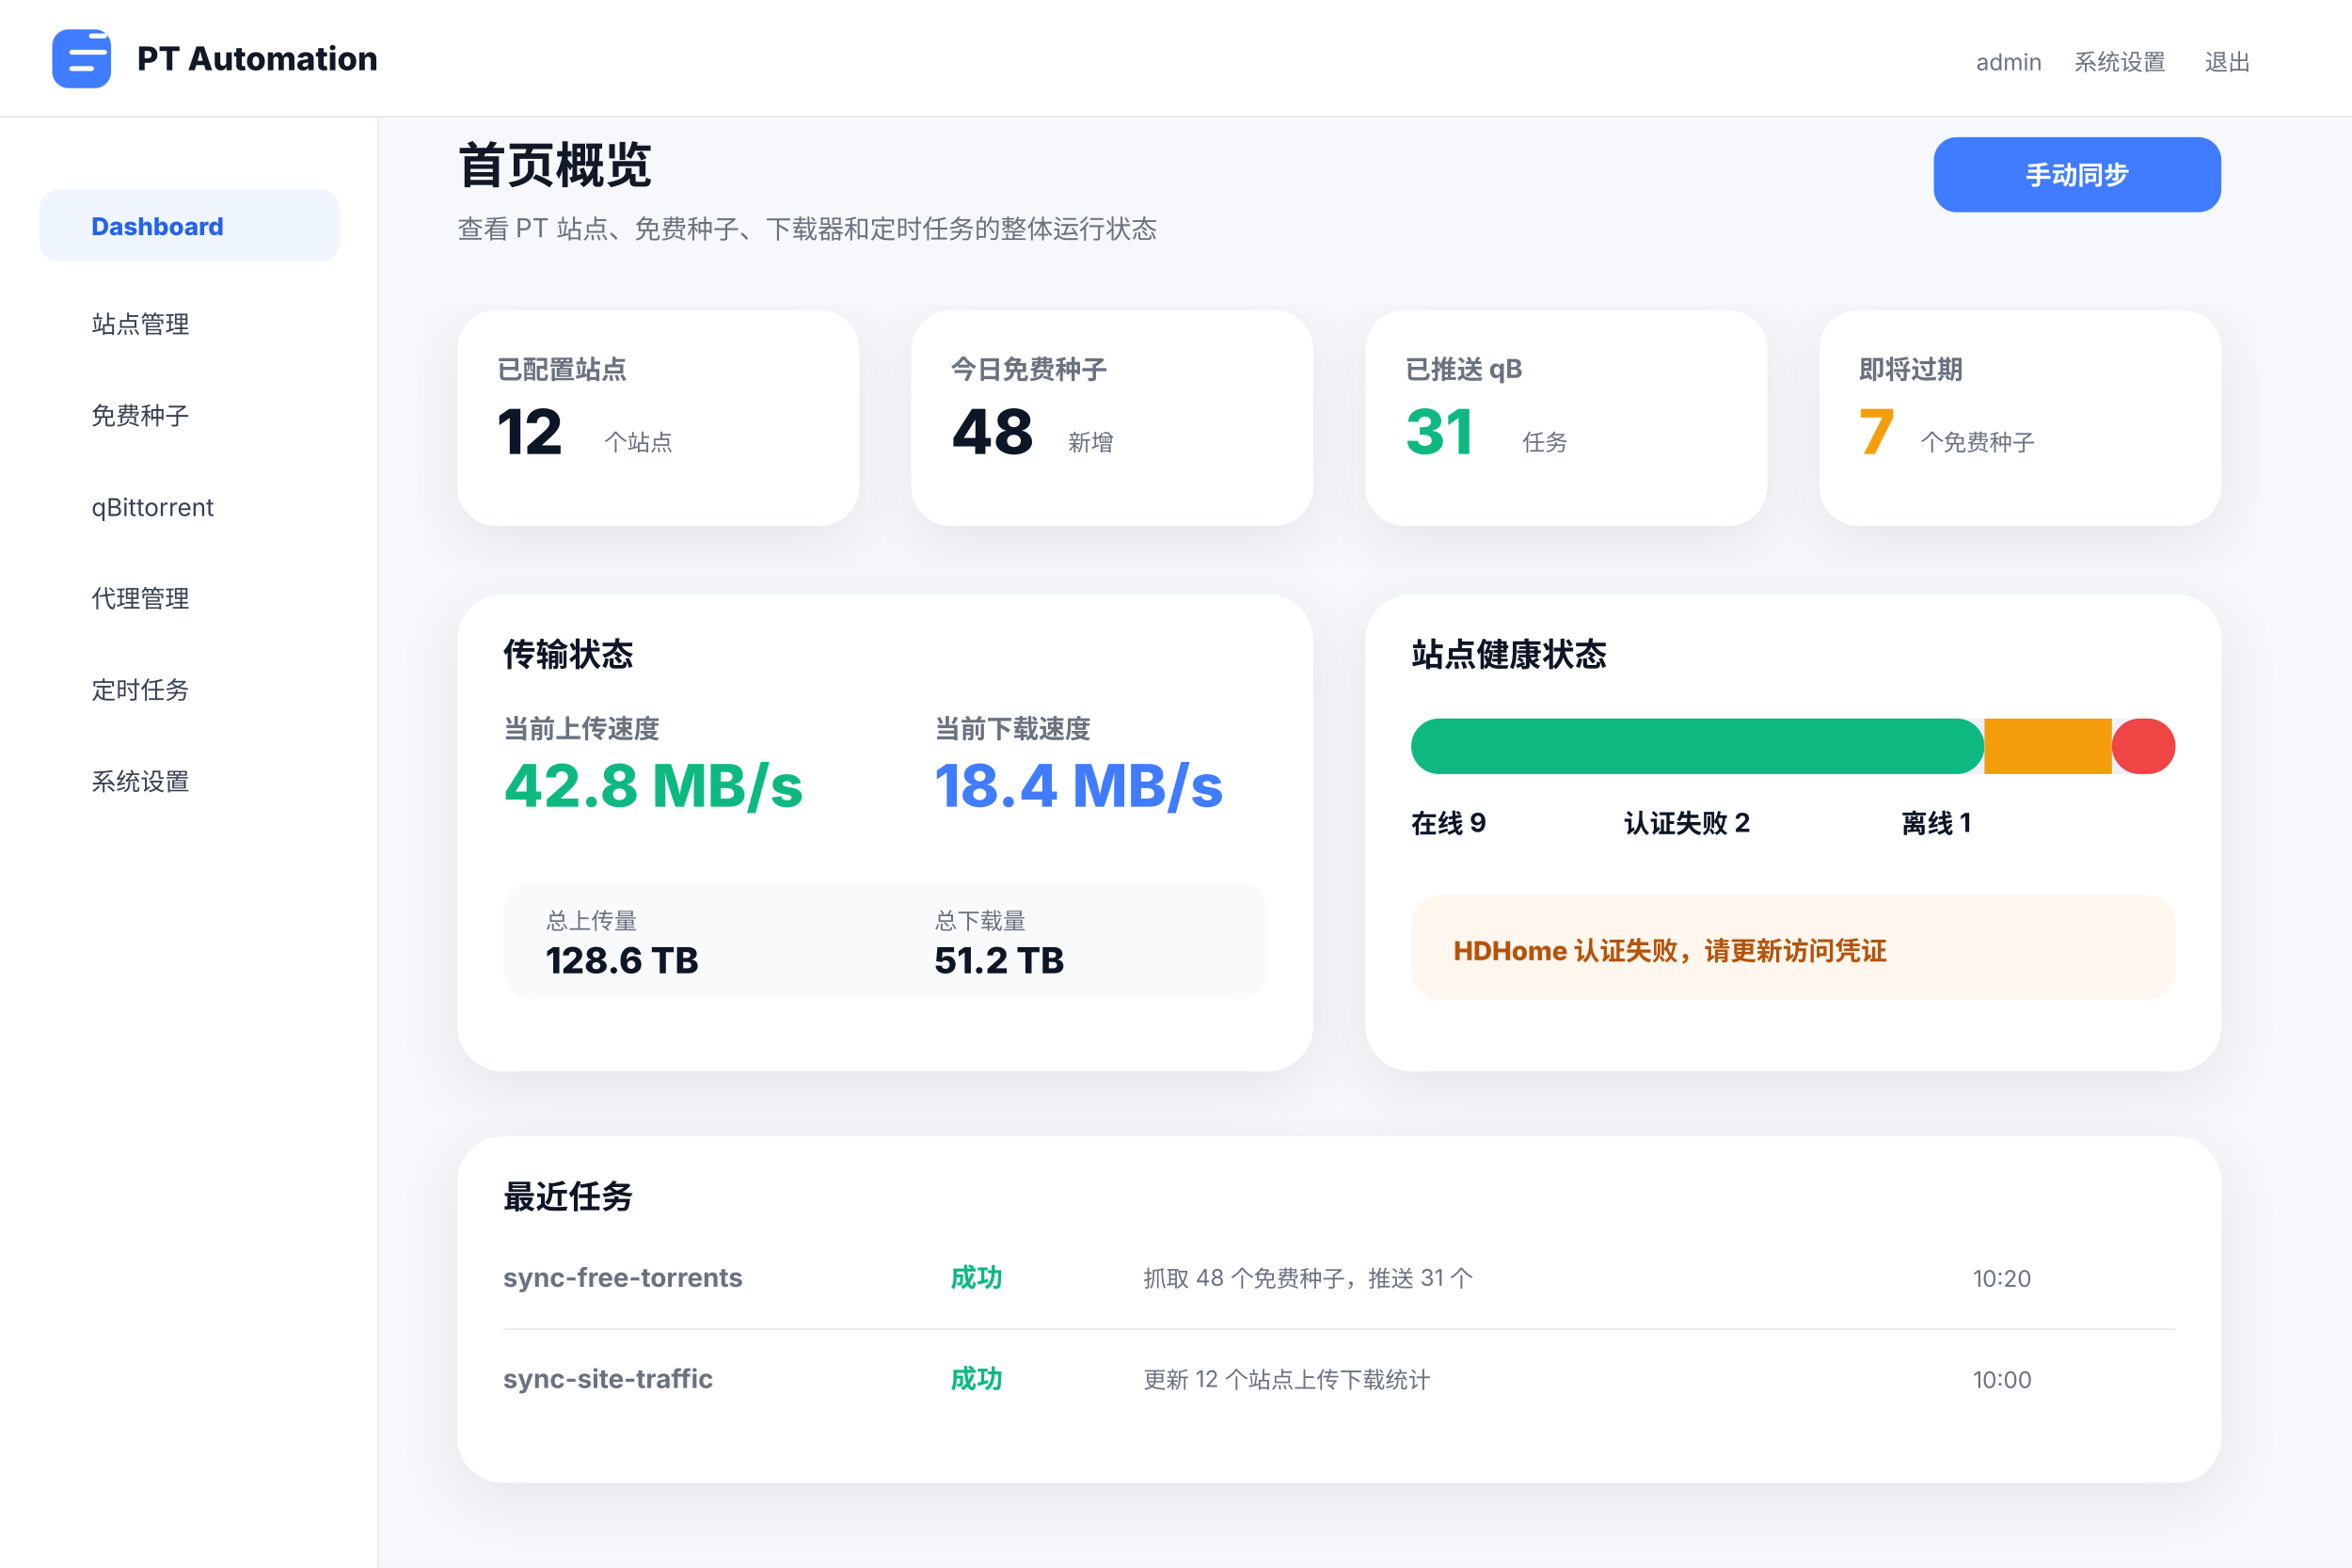
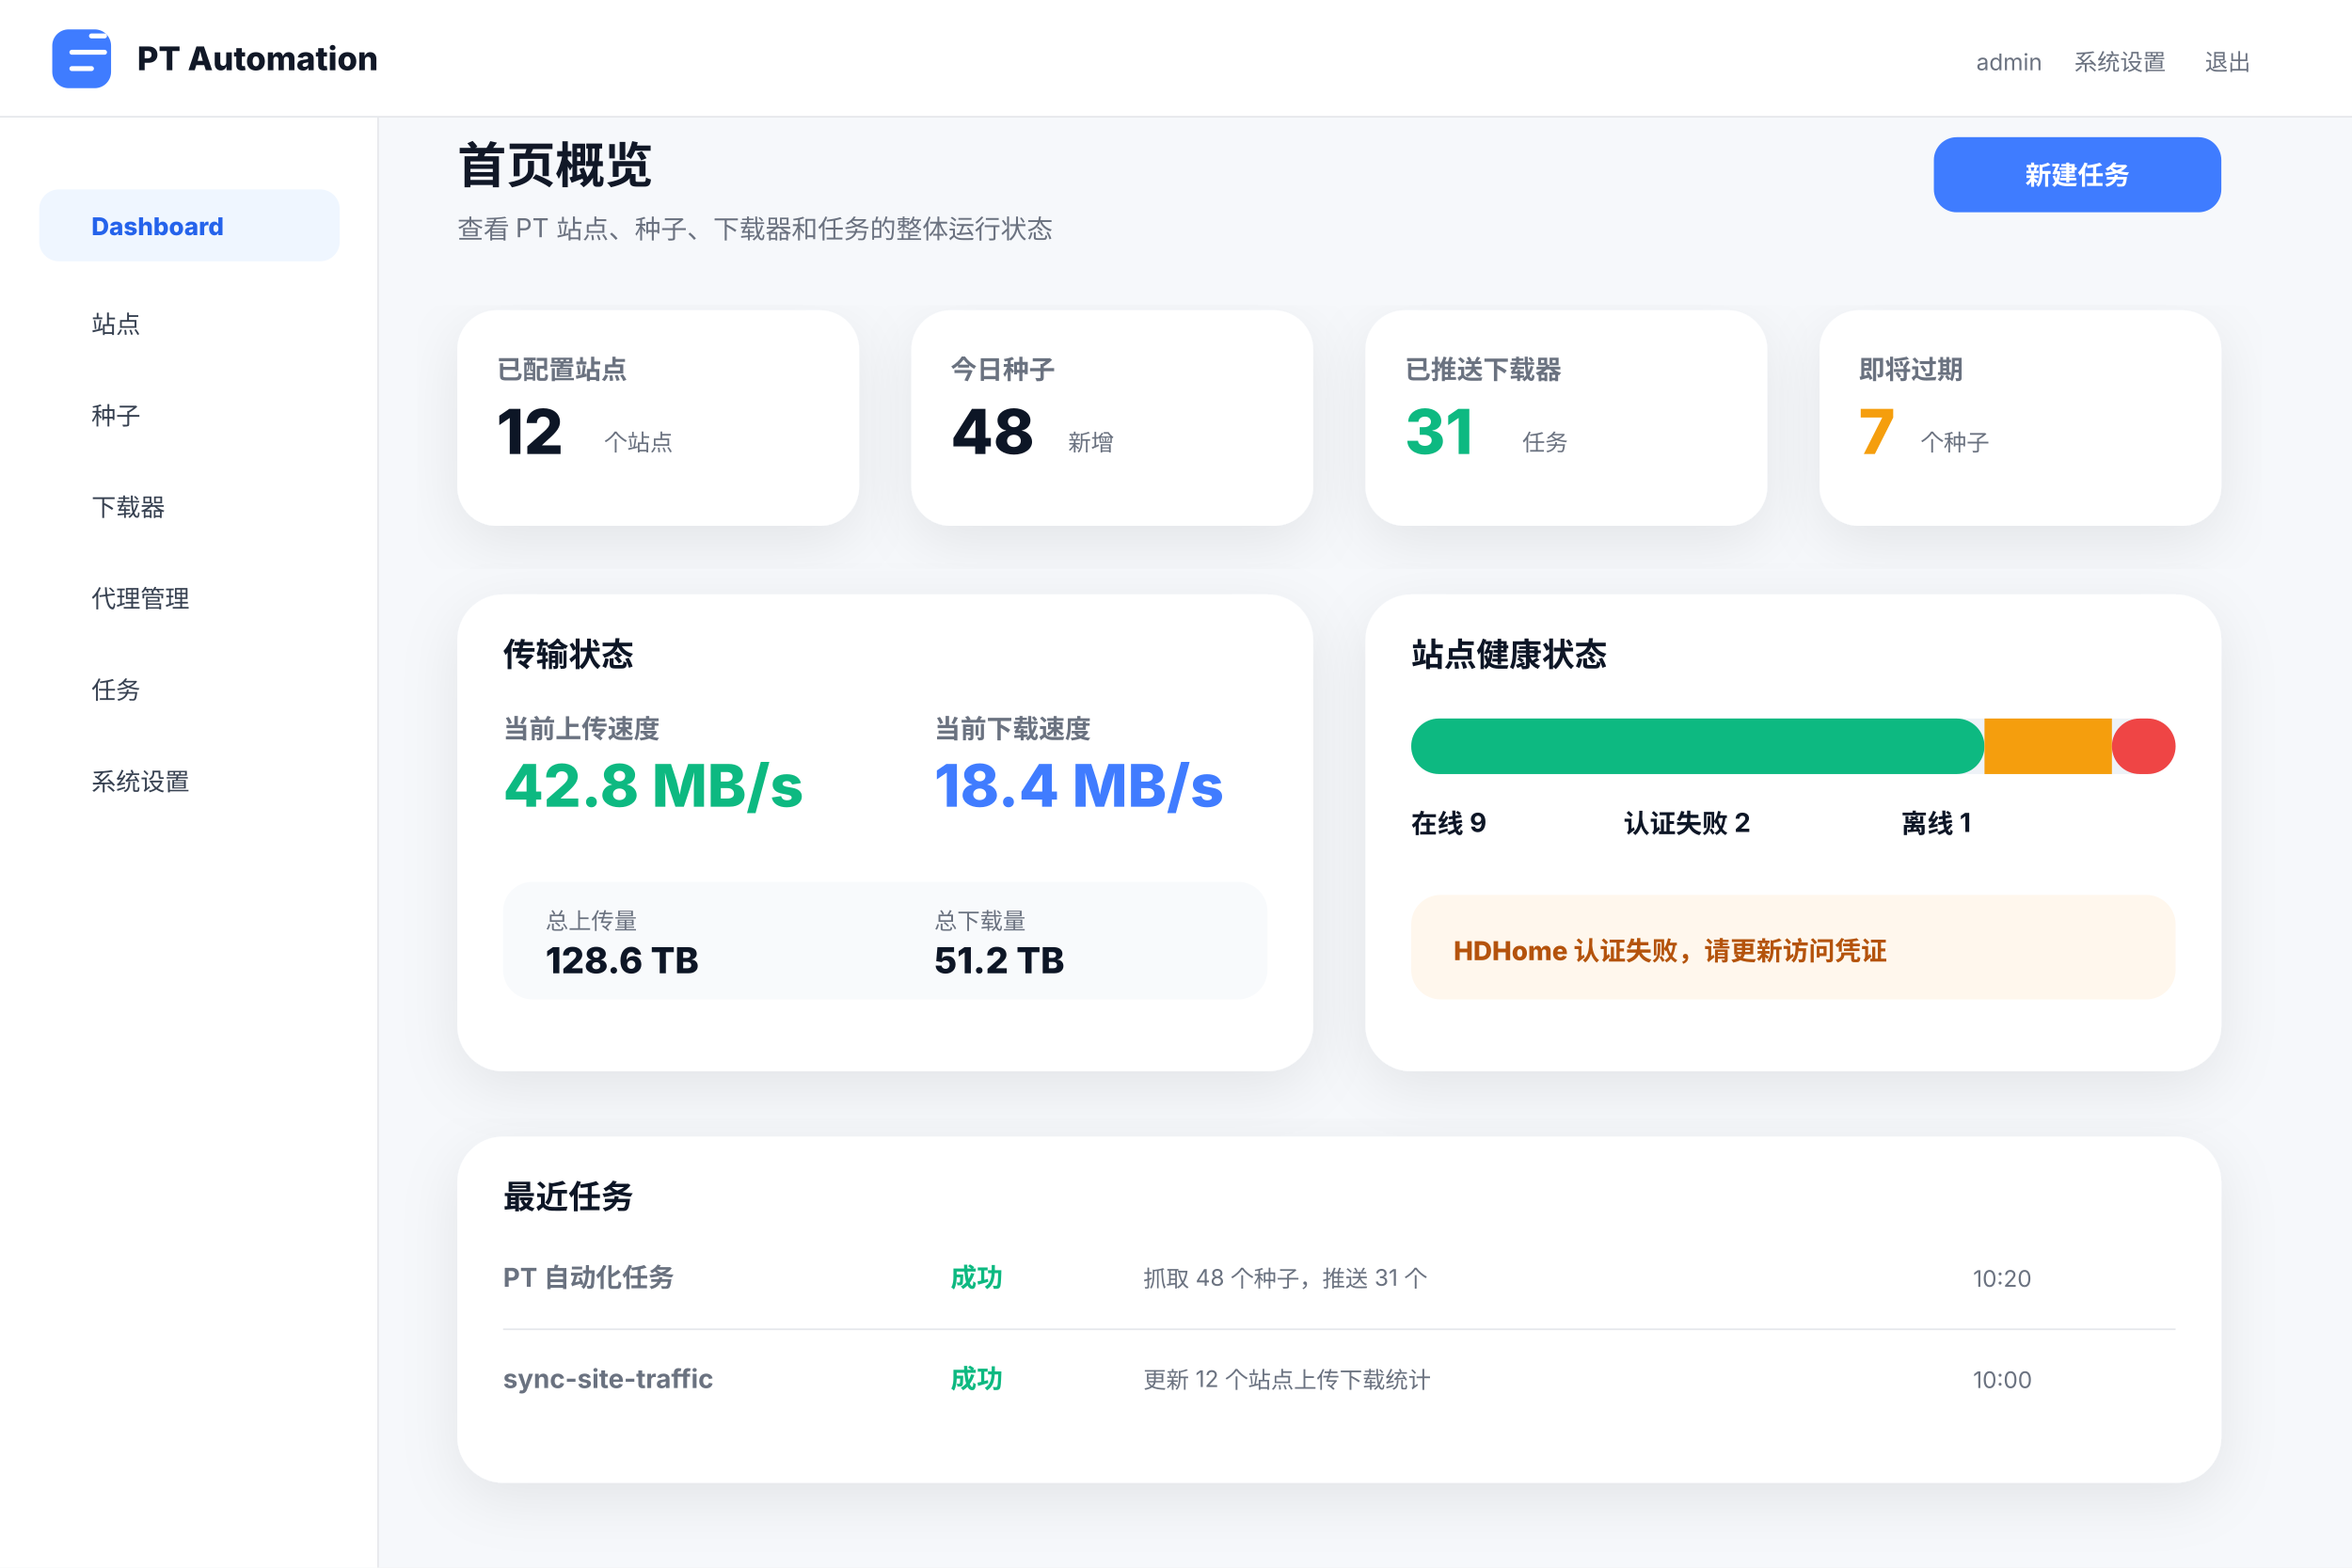
<svg xmlns="http://www.w3.org/2000/svg" width="1440" height="960" viewBox="0 0 1440 960" fill="none">
  <defs>
    <filter id="card" x="-10%" y="-10%" width="120%" height="130%">
      <feDropShadow dx="0" dy="10" stdDeviation="18" flood-color="#111827" flood-opacity="0.08" />
    </filter>
    <style>.t{font-family:Inter,Arial,sans-serif}.muted{fill:#6b7280}.dark{fill:#111827}.small{font-size:14px}.label{font-size:16px;font-weight:700}.h1{font-size:30px;font-weight:800}.nav{font-size:15px}</style>
  </defs>
  <rect width="1440" height="960" fill="#f6f8fb" />
  <rect width="1440" height="72" fill="#fff" />
  <rect y="71" width="1440" height="1" fill="#e5e7eb" />
  <rect x="32" y="18" width="36" height="36" rx="10" fill="#3f7cff" />
  <path d="M44 42h12M44 32h20M56 22h8" stroke="#fff" stroke-width="3" stroke-linecap="round" />
  <text x="84" y="43" class="t dark" font-size="20" font-weight="800">PT Automation</text>
  <text x="1210" y="43" class="t muted small">admin</text>
  <text x="1270" y="43" class="t muted small">系统设置</text>
  <text x="1350" y="43" class="t muted small">退出</text>
  <rect x="0" y="72" width="232" height="888" fill="#ffffff" />
  <rect x="231" y="72" width="1" height="888" fill="#e5e7eb" />
  <g class="t nav">
    <rect x="24" y="116" width="184" height="44" rx="12" fill="#eff6ff" />
    <text x="56" y="144" fill="#2563eb" font-weight="800">Dashboard</text>
-     <text x="56" y="204" fill="#374151">站点管理</text>
-     <text x="56" y="260" fill="#374151">免费种子</text>
-     <text x="56" y="316" fill="#374151">qBittorrent</text>
+     <text x="56" y="204" fill="#374151">站点</text>
+     <text x="56" y="260" fill="#374151">种子</text>
+     <text x="56" y="316" fill="#374151">下载器</text>
    <text x="56" y="372" fill="#374151">代理管理</text>
-     <text x="56" y="428" fill="#374151">定时任务</text>
+     <text x="56" y="428" fill="#374151">任务</text>
    <text x="56" y="484" fill="#374151">系统设置</text>
  </g>
  <g transform="translate(280 112)">
    <text x="0" y="0" class="t dark h1">首页概览</text>
-     <text x="0" y="34" class="t muted" font-size="16">查看 PT 站点、免费种子、下载器和定时任务的整体运行状态</text>
+     <text x="0" y="34" class="t muted" font-size="16">查看 PT 站点、种子、下载器和任务的整体运行状态</text>
    <rect x="904" y="-28" width="176" height="46" rx="14" fill="#3f7cff" />
-     <text x="992" y="1" text-anchor="middle" class="t" fill="#fff" font-size="16" font-weight="800">手动同步</text>
+     <text x="992" y="1" text-anchor="middle" class="t" fill="#fff" font-size="16" font-weight="800">新建任务</text>
    <g transform="translate(0 78)" filter="url(#card)">
      <rect width="246" height="132" rx="24" fill="#fff" />
      <text x="24" y="42" class="t muted label">已配置站点</text>
      <text x="24" y="88" class="t dark" font-size="38" font-weight="800">12</text>
      <text x="90" y="86" class="t muted small">个站点</text>
    </g>
    <g transform="translate(278 78)" filter="url(#card)">
      <rect width="246" height="132" rx="24" fill="#fff" />
-       <text x="24" y="42" class="t muted label">今日免费种子</text>
+       <text x="24" y="42" class="t muted label">今日种子</text>
      <text x="24" y="88" class="t dark" font-size="38" font-weight="800">48</text>
      <text x="96" y="86" class="t muted small">新增</text>
    </g>
    <g transform="translate(556 78)" filter="url(#card)">
      <rect width="246" height="132" rx="24" fill="#fff" />
-       <text x="24" y="42" class="t muted label">已推送 qB</text>
+       <text x="24" y="42" class="t muted label">已推送下载器</text>
      <text x="24" y="88" fill="#10b981" class="t" font-size="38" font-weight="800">31</text>
      <text x="96" y="86" class="t muted small">任务</text>
    </g>
    <g transform="translate(834 78)" filter="url(#card)">
      <rect width="246" height="132" rx="24" fill="#fff" />
      <text x="24" y="42" class="t muted label">即将过期</text>
      <text x="24" y="88" fill="#f59e0b" class="t" font-size="38" font-weight="800">7</text>
-       <text x="62" y="86" class="t muted small">个免费种子</text>
+       <text x="62" y="86" class="t muted small">个种子</text>
    </g>
    <g transform="translate(0 252)" filter="url(#card)">
      <rect width="524" height="292" rx="28" fill="#fff" />
      <text x="28" y="44" class="t dark" font-size="20" font-weight="800">传输状态</text>
      <text x="28" y="88" class="t muted label">当前上传速度</text>
      <text x="28" y="130" fill="#10b981" class="t" font-size="36" font-weight="800">42.8 MB/s</text>
      <text x="292" y="88" class="t muted label">当前下载速度</text>
      <text x="292" y="130" fill="#3f7cff" class="t" font-size="36" font-weight="800">18.4 MB/s</text>
      <rect x="28" y="176" width="468" height="72" rx="18" fill="#f8fafc" />
      <text x="54" y="205" class="t muted small">总上传量</text>
      <text x="54" y="232" class="t dark" font-size="22" font-weight="800">128.6 TB</text>
      <text x="292" y="205" class="t muted small">总下载量</text>
      <text x="292" y="232" class="t dark" font-size="22" font-weight="800">51.2 TB</text>
    </g>
    <g transform="translate(556 252)" filter="url(#card)">
      <rect width="524" height="292" rx="28" fill="#fff" />
      <text x="28" y="44" class="t dark" font-size="20" font-weight="800">站点健康状态</text>
      <rect x="28" y="76" width="468" height="34" rx="17" fill="#eef2f7" />
      <rect x="28" y="76" width="351" height="34" rx="17" fill="#10b981" />
      <rect x="379" y="76" width="78" height="34" fill="#f59e0b" />
      <rect x="457" y="76" width="39" height="34" rx="17" fill="#ef4444" />
      <text x="28" y="146" class="t dark label">在线 9</text>
      <text x="158" y="146" class="t dark label">认证失败 2</text>
      <text x="328" y="146" class="t dark label">离线 1</text>
      <rect x="28" y="184" width="468" height="64" rx="18" fill="#fff7ed" />
      <text x="54" y="224" fill="#b45309" class="t" font-size="16" font-weight="800">HDHome 认证失败，请更新访问凭证</text>
    </g>
    <g transform="translate(0 584)" filter="url(#card)">
      <rect width="1080" height="212" rx="28" fill="#fff" />
      <text x="28" y="44" class="t dark" font-size="20" font-weight="800">最近任务</text>
-       <text x="28" y="92" class="t muted label">sync-free-torrents</text>
+       <text x="28" y="92" class="t muted label">PT 自动化任务</text>
      <text x="302" y="92" fill="#10b981" class="t label">成功</text>
-       <text x="420" y="92" class="t muted small">抓取 48 个免费种子，推送 31 个</text>
+       <text x="420" y="92" class="t muted small">抓取 48 个种子，推送 31 个</text>
      <text x="928" y="92" class="t muted small">10:20</text>
      <line x1="28" y1="118" x2="1052" y2="118" stroke="#e5e7eb" />
      <text x="28" y="154" class="t muted label">sync-site-traffic</text>
      <text x="302" y="154" fill="#10b981" class="t label">成功</text>
      <text x="420" y="154" class="t muted small">更新 12 个站点上传下载统计</text>
      <text x="928" y="154" class="t muted small">10:00</text>
    </g>
  </g>
</svg>
